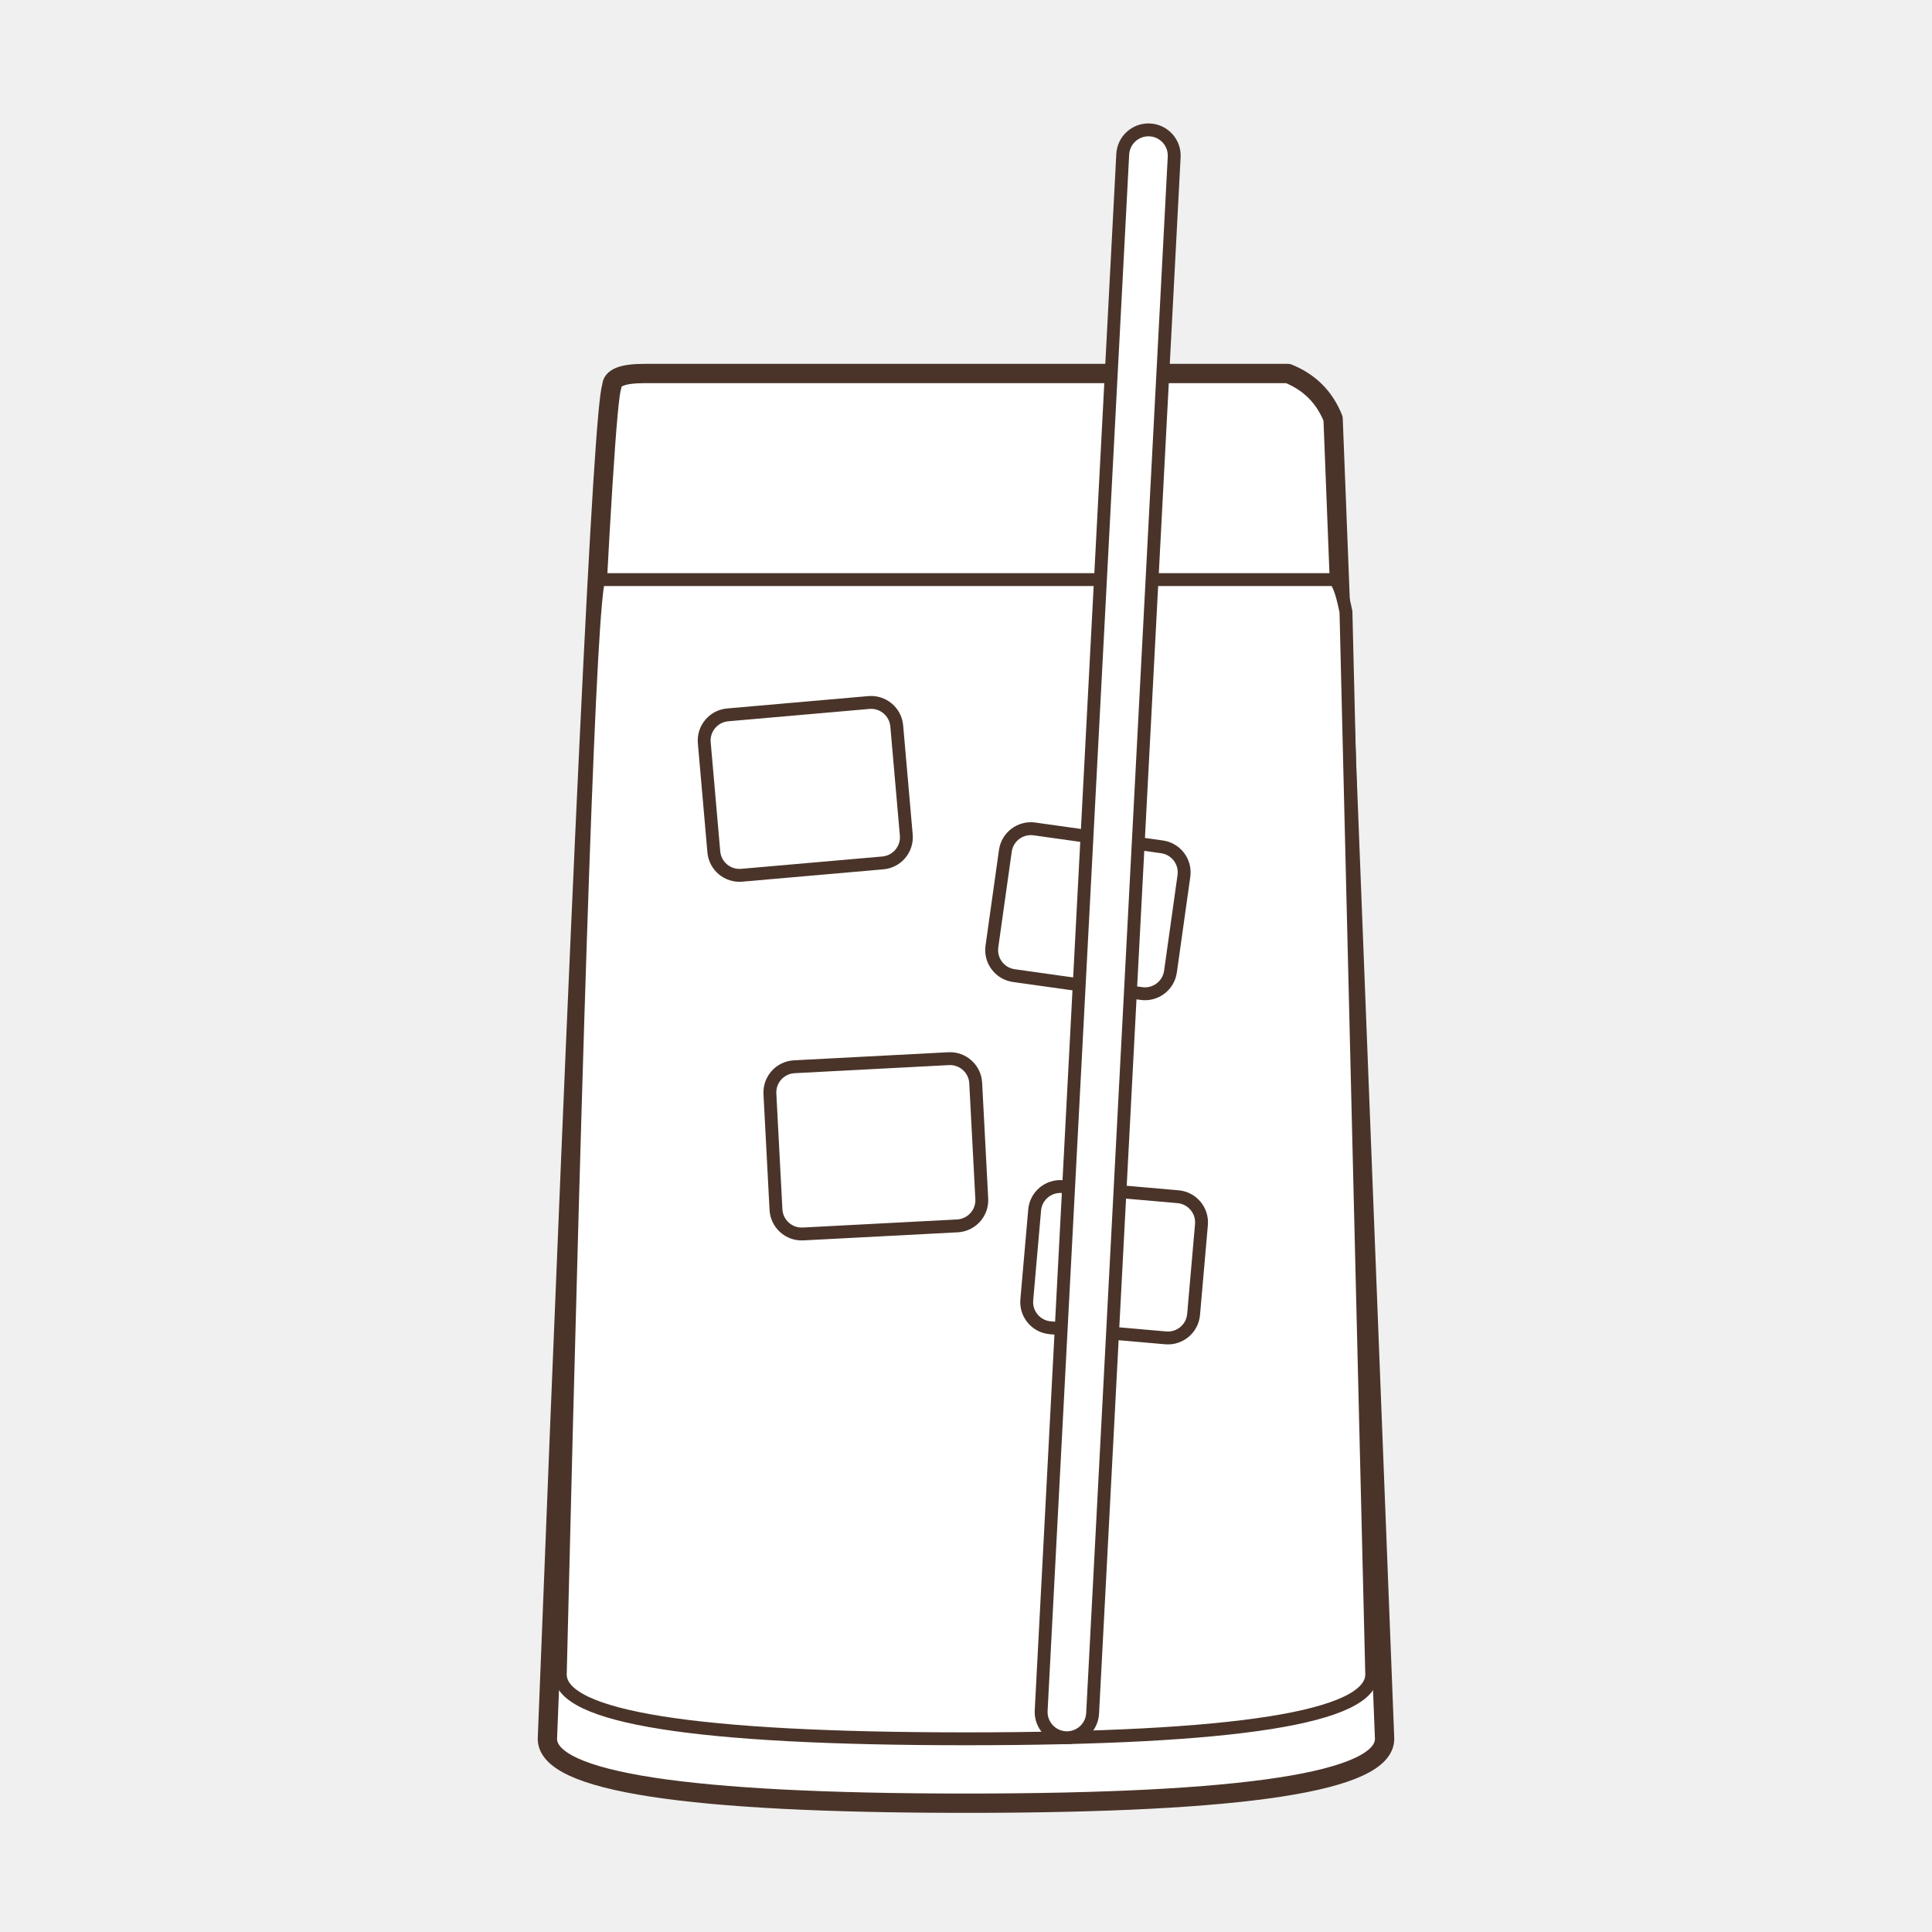
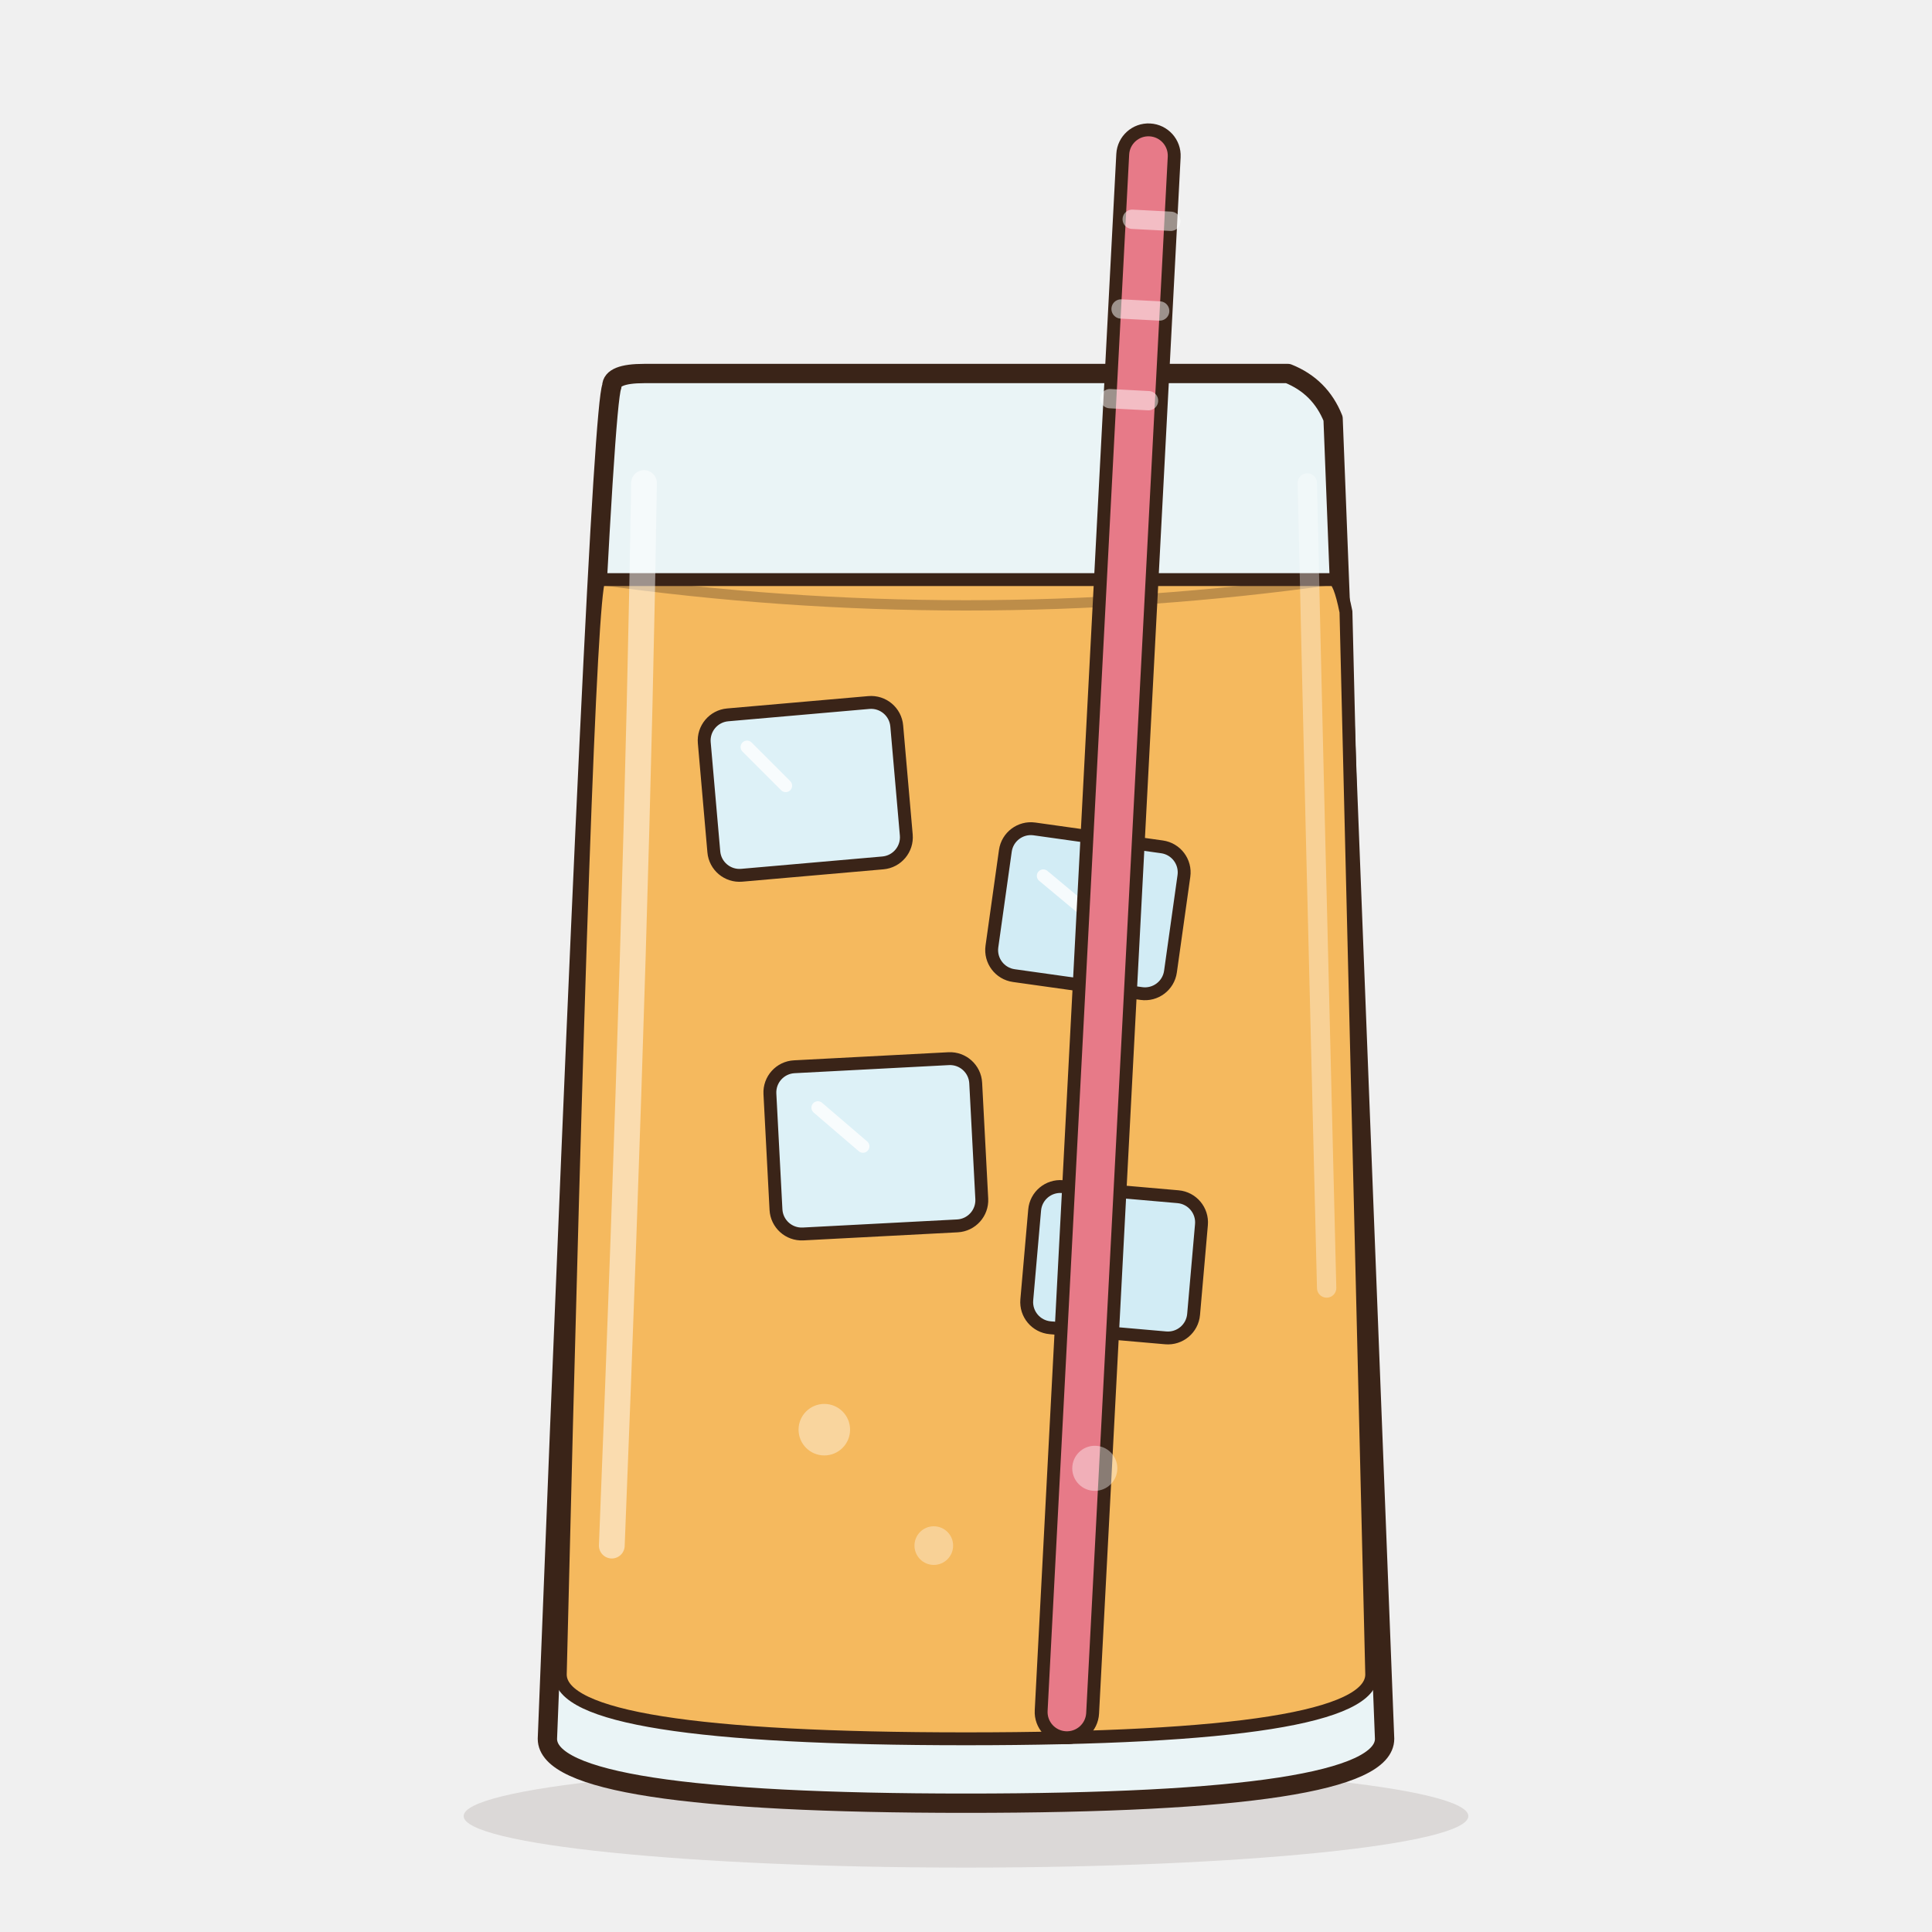
<svg xmlns="http://www.w3.org/2000/svg" viewBox="0 0 300 300">
+   <ellipse cx="150" cy="282" rx="78" ry="8" fill="#3A2418" opacity="0.12" />
  <g id="glass">
-     <path d="M95 60 Q93 65 85 270 Q85 280 150 280 Q215 280 215 270 L207 65 Q205 60 200 58 L100 58 Q95 58 95 60 Z" fill="#FFFFFF" stroke="#4A3429" stroke-width="3" stroke-linecap="round" stroke-linejoin="round" />
+     <path d="M95 60 Q93 65 85 270 Q85 280 150 280 Q215 280 215 270 L207 65 Q205 60 200 58 L100 58 Q95 58 95 60 Z" fill="#EAF4F6" stroke="#3A2418" stroke-width="3" stroke-linecap="round" stroke-linejoin="round" />
  </g>
  <g id="liquid">
-     <path d="M93 90 Q91 95 87 260 Q87 270 150 270 Q213 270 213 260 L209 95 Q208 90 207 90 Z" fill="#FFFFFF" stroke="#4A3429" stroke-width="2" stroke-linecap="round" stroke-linejoin="round" />
+     <path d="M93 90 Q91 95 87 260 Q87 270 150 270 Q213 270 213 260 L209 95 Q208 90 207 90 Z" fill="#F5B95E" stroke="#3A2418" stroke-width="2" stroke-linecap="round" stroke-linejoin="round" />
+     <path d="M93 90 Q150 98 207 90" fill="none" stroke="#3A2418" stroke-width="1.6" opacity="0.3" />
  </g>
  <g id="ice">
-     <rect x="110" y="110" width="30" height="25" rx="4" fill="#FFFFFF" stroke="#4A3429" stroke-width="2" transform="rotate(-5 125 122)" />
-     <rect x="155" y="130" width="28" height="23" rx="4" fill="#FFFFFF" stroke="#4A3429" stroke-width="2" transform="rotate(8 169 141)" />
-     <rect x="120" y="165" width="32" height="26" rx="4" fill="#FFFFFF" stroke="#4A3429" stroke-width="2" transform="rotate(-3 136 178)" />
-     <rect x="160" y="185" width="26" height="22" rx="4" fill="#FFFFFF" stroke="#4A3429" stroke-width="2" transform="rotate(5 173 196)" />
+     <rect x="110" y="110" width="30" height="25" rx="4" fill="#DDF1F7" stroke="#3A2418" stroke-width="2" transform="rotate(-5 125 122)" />
+     <rect x="155" y="130" width="28" height="23" rx="4" fill="#D2ECF5" stroke="#3A2418" stroke-width="2" transform="rotate(8 169 141)" />
+     <rect x="120" y="165" width="32" height="26" rx="4" fill="#DDF1F7" stroke="#3A2418" stroke-width="2" transform="rotate(-3 136 178)" />
+     <rect x="160" y="185" width="26" height="22" rx="4" fill="#D2ECF5" stroke="#3A2418" stroke-width="2" transform="rotate(5 173 196)" />
+     <path d="M116 116 L122 122 M162 136 L168 141 M127 172 L134 178" stroke="#FFFFFF" stroke-width="2" stroke-linecap="round" opacity="0.8" />
  </g>
  <g id="straw">
-     <rect x="168" y="20" width="8" height="250" rx="4" fill="#FFFFFF" stroke="#4A3429" stroke-width="2" transform="rotate(3 172 145)" />
+     <rect x="168" y="20" width="8" height="250" rx="4" fill="#E77A88" stroke="#3A2418" stroke-width="2" transform="rotate(3 172 145)" />
+     <path d="M170 34 L176 34 M169 48 L175 48 M168 62 L174 62" stroke="#FFFFFF" stroke-width="3" stroke-linecap="round" opacity="0.5" transform="rotate(3 172 145)" />
+   </g>
+   <g pointer-events="none">
+     <path d="M100 75 Q99 140 95 240" fill="none" stroke="#FFFFFF" stroke-width="4" stroke-linecap="round" opacity="0.5" />
+     <path d="M203 75 Q204 120 206 200" fill="none" stroke="#FFFFFF" stroke-width="3" stroke-linecap="round" opacity="0.35" />
+     <circle cx="128" cy="222" r="4" fill="#FFFFFF" opacity="0.4" />
+     <circle cx="145" cy="240" r="3" fill="#FFFFFF" opacity="0.35" />
+     <circle cx="170" cy="228" r="3.5" fill="#FFFFFF" opacity="0.4" />
  </g>
</svg>
